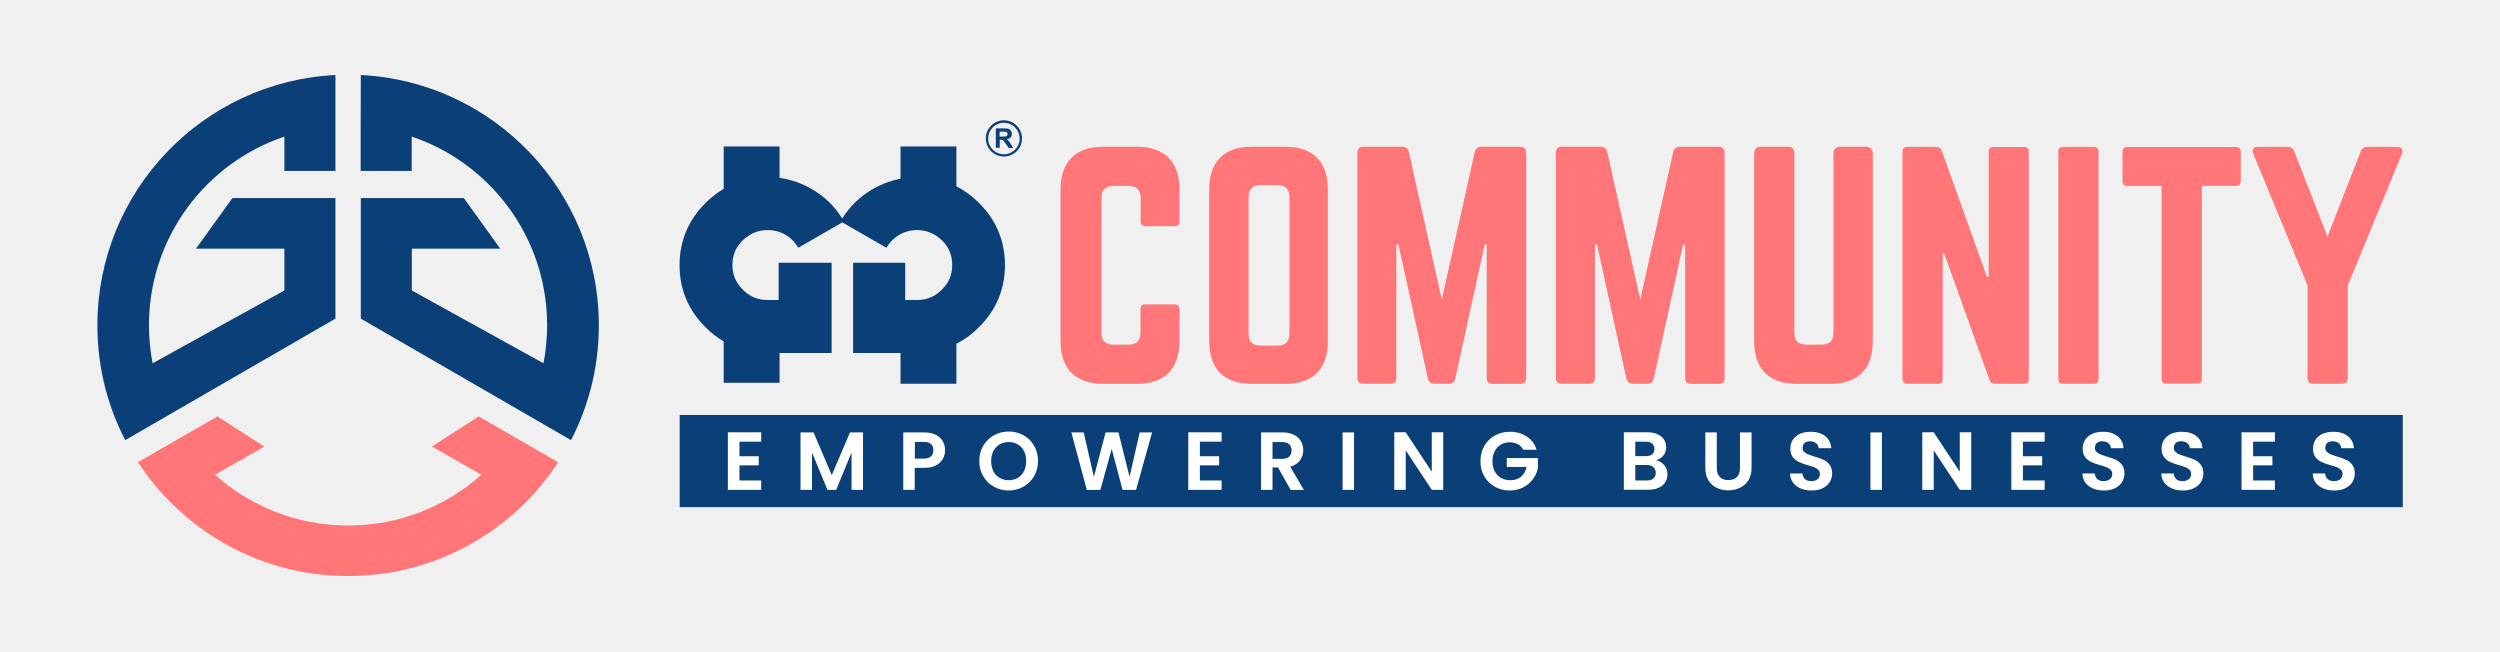
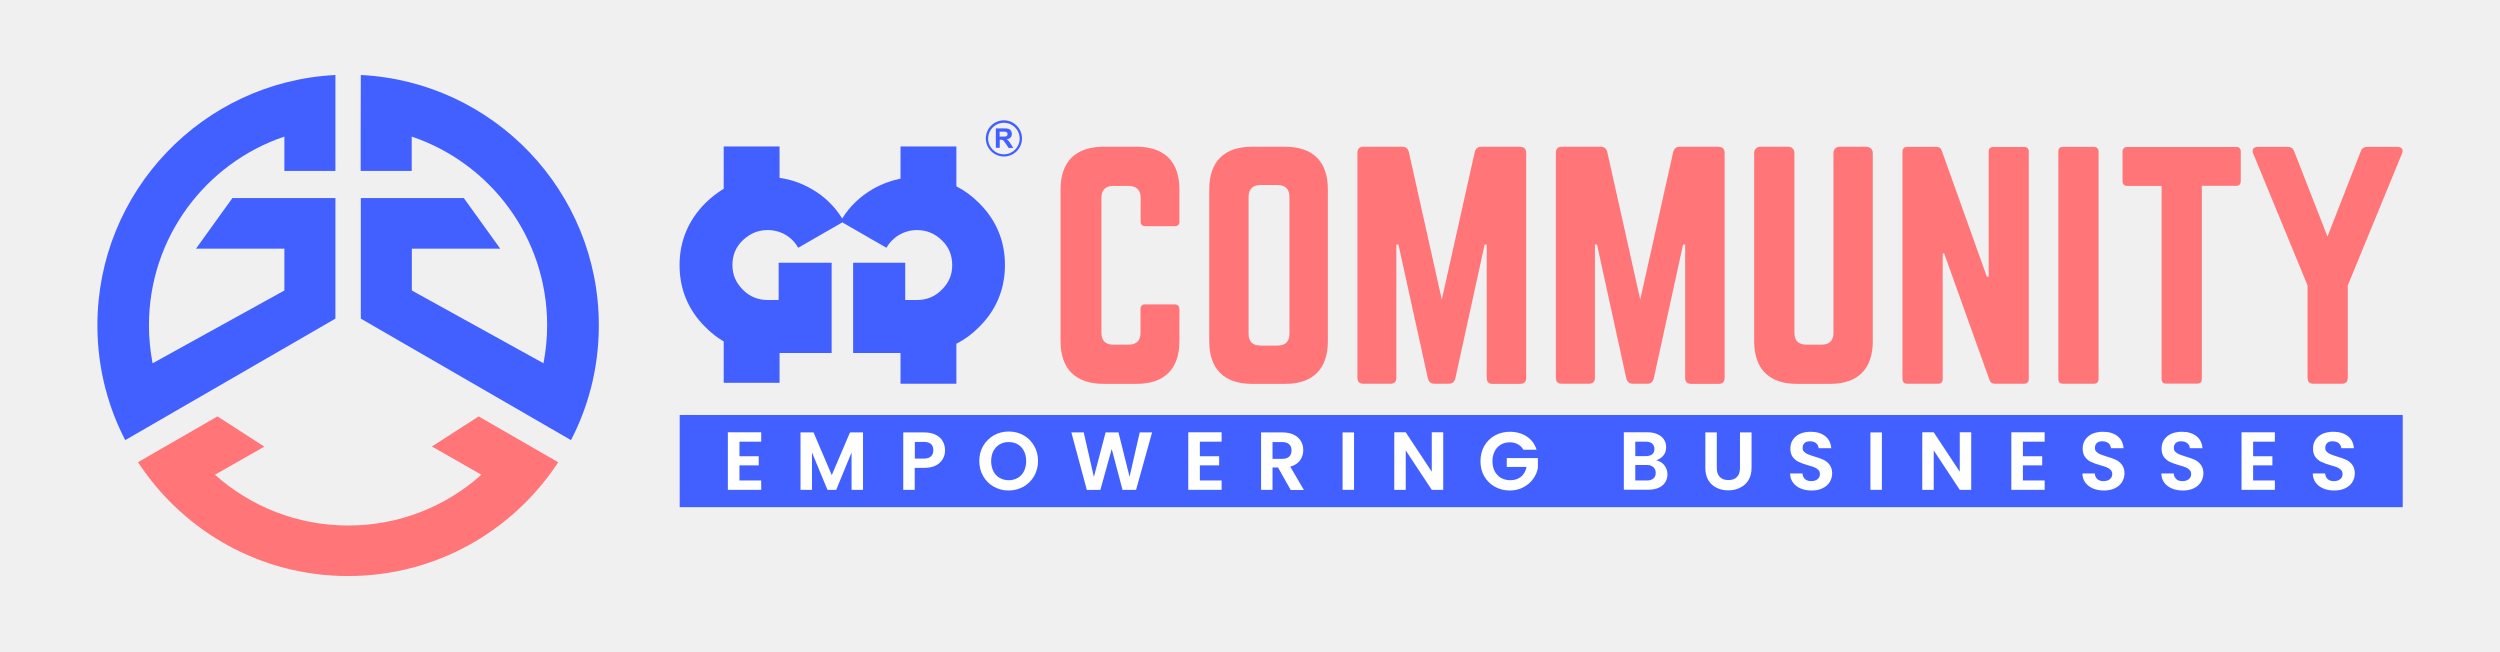
<svg xmlns="http://www.w3.org/2000/svg" version="1.1" id="Layer_1" x="0px" y="0px" viewBox="0 0 1920 500" style="enable-background:new 0 0 1920 500;" xml:space="preserve">
  <style type="text/css">
- 	.st0{fill:#0B3F77;}
+ 	.st0{fill:#4260FF;}
	.st1{fill:#FF7578;}
	.st2{fill:#FFFFFF;}
</style>
  <g>
    <g>
      <g>
        <g>
          <path class="st0" d="M257.6,57.6C155.8,62.7,74.8,146.8,74.8,249.9c0,17,2.2,33.4,6.3,49.1l0,0l0.1,0.2      c3.5,13.4,8.5,26.2,14.7,38.3l0.1-0.1l0.2,0.6l161.4-93.3v-92.6h-79.1l-28,38.9h67.9v32.1L117.2,279c-1.8-9.4-2.8-19.2-2.8-29.2      c0-67.3,43.5-124.5,104-144.9v26.4h39.2V97.3L257.6,57.6L257.6,57.6L257.6,57.6z" />
          <path class="st0" d="M277.1,57.6c101.8,5.1,182.8,89.2,182.8,192.3c0,17-2.2,33.4-6.3,49.1l0,0l-0.1,0.2      c-3.5,13.4-8.5,26.2-14.7,38.3l-0.1-0.1l-0.2,0.6l-161.4-93.3v-92.6h79.1l28,38.9h-67.9v32.1L417.4,279      c1.8-9.4,2.8-19.2,2.8-29.2c0-67.3-43.5-124.5-104-144.9v26.4h-39.2V97.3L277.1,57.6L277.1,57.6L277.1,57.6z" />
          <path class="st1" d="M428.7,355L428.7,355L428.7,355l-33.7-19.4v0l-27.4-15.8l-35.9,23.1l38,21.7c-27.2,24.3-63,39-102.3,39      c-39.3,0-75.2-14.8-102.3-39l37.9-21.6L167,319.8L105.9,355l2.2,3.1c34.7,50.9,93,84.3,159.2,84.3      C334.9,442.4,394.3,407.6,428.7,355L428.7,355z" />
        </g>
      </g>
      <g>
        <g>
          <g>
            <path class="st1" d="M905.9,170.1c0,2.3-1.4,3.6-3.6,3.6h-22.7c-2.5,0-3.6-1.4-3.6-3.6v-18.2c0-5.9-3.2-9.1-9.1-9.1H855       c-6.1,0-9.1,3.2-9.1,9.1v103.7c0,6.1,3.2,9.1,9.1,9.1h11.8c5.9,0,9.1-3,9.1-9.1v-18.2c0-2.3,1.1-3.6,3.6-3.6h22.7       c2.3,0,3.6,1.4,3.6,3.6V262c0,21.4-11.6,32.8-32.8,32.8h-25.5c-21.4,0-33-11.4-33-32.8V145.5c0-21.4,11.6-32.8,33-32.8h25.5       c21.2,0,32.8,11.4,32.8,32.8V170.1z" />
            <path class="st1" d="M928.7,145.5c0-21.4,11.4-32.8,32.8-32.8h25.5c21.4,0,32.8,11.4,32.8,32.8V262c0,21.4-11.4,32.8-32.8,32.8       h-25.5c-21.4,0-32.8-11.4-32.8-32.8V145.5z M981.2,265.4c5.9,0,9.1-3,9.1-9.1V151.2c0-5.9-3.2-9.1-9.1-9.1H968       c-5.9,0-9.1,3.2-9.1,9.1v105.1c0,6.1,3.2,9.1,9.1,9.1H981.2z" />
            <path class="st1" d="M1167.5,112.8c3,0,4.6,1.6,4.6,4.6v172.9c0,3-1.6,4.5-4.6,4.5h-21.2c-3,0-4.5-1.6-4.5-4.5V187.8h-1.6       l-22.5,102.8c-0.7,2.7-2.3,4.1-5,4.1h-11.1c-2.7,0-4.3-1.4-5-4.1L1074,187.8h-1.6v102.4c0,3-1.6,4.5-4.5,4.5h-20.9       c-3,0-4.5-1.6-4.5-4.5V117.3c0-3,1.6-4.6,4.5-4.6h30c2.7,0,4.3,1.4,5,4.1l25.3,113.3l25.3-113.3c0.7-2.7,2.3-4.1,5-4.1H1167.5z       " />
            <path class="st1" d="M1319.9,112.8c3,0,4.6,1.6,4.6,4.6v172.9c0,3-1.6,4.5-4.6,4.5h-21.2c-3,0-4.5-1.6-4.5-4.5V187.8h-1.6       l-22.5,102.8c-0.7,2.7-2.3,4.1-5,4.1H1254c-2.7,0-4.3-1.4-5-4.1l-22.5-102.8h-1.6v102.4c0,3-1.6,4.5-4.6,4.5h-20.9       c-3,0-4.5-1.6-4.5-4.5V117.3c0-3,1.6-4.6,4.5-4.6h30c2.7,0,4.3,1.4,5,4.1l25.3,113.3l25.3-113.3c0.7-2.7,2.3-4.1,5-4.1H1319.9z       " />
            <path class="st1" d="M1433.7,112.8c2.5,0,4.6,2,4.6,4.6V262c0,21.4-11.4,32.8-32.8,32.8H1380c-21.4,0-32.8-11.4-32.8-32.8       V117.3c0-2.5,2-4.6,4.5-4.6h21.8c2.5,0,4.6,2,4.6,4.6v138.3c0,6.1,3.2,9.1,9.1,9.1h11.8c5.9,0,9.1-3,9.1-9.1V117.3       c0-2.5,2-4.6,4.6-4.6H1433.7z" />
            <path class="st1" d="M1554.5,112.8c2.3,0,3.6,1.4,3.6,3.6v174.7c0,2.3-1.4,3.6-3.6,3.6h-22.5c-2,0-3.4-0.9-4.1-3l-34.8-97.1       h-1.1v96.5c0,2.3-1.1,3.6-3.6,3.6h-23.7c-2.3,0-3.6-1.4-3.6-3.6V116.4c0-2.3,1.4-3.6,3.6-3.6h22.5c2,0,3.4,0.9,4.1,3l34.6,96.7       h1.4v-96c0-2.3,1.1-3.6,3.6-3.6H1554.5z" />
            <path class="st1" d="M1608.1,112.8c2.3,0,3.6,1.4,3.6,3.6v174.7c0,2.3-1.4,3.6-3.6,3.6h-23.7c-2.5,0-3.6-1.4-3.6-3.6V116.4       c0-2.3,1.1-3.6,3.6-3.6H1608.1z" />
            <path class="st1" d="M1717.3,112.8c2.5,0,3.6,1.4,3.6,3.6v22.7c0,2.3-1.1,3.6-3.6,3.6H1691v148.3c0,2.5-1.1,3.6-3.6,3.6h-23.7       c-2.3,0-3.6-1.1-3.6-3.6V142.8h-26.4c-2.3,0-3.6-1.4-3.6-3.6v-22.7c0-2.3,1.4-3.6,3.6-3.6H1717.3z" />
            <path class="st1" d="M1841.1,112.8c3.4,0,5,2,3.6,5.2l-41.6,101.2v71c0,3-1.6,4.5-4.6,4.5h-21.8c-3,0-4.5-1.6-4.5-4.5v-71       L1730.5,118c-1.4-3.2,0.2-5.2,3.6-5.2h22.7c2.7,0,4.3,1.1,5.2,3.6l25.5,65.3l25.5-65.3c0.9-2.5,2.5-3.6,5.2-3.6H1841.1z" />
          </g>
        </g>
        <g>
          <rect x="522" y="318.7" class="st0" width="1323.3" height="70.8" />
          <g>
            <g>
              <path class="st2" d="M567.9,339.3v11.1h14.8v7h-14.8V369h16.7v7.2H559v-44.2h25.6v7.2H567.9z" />
              <path class="st2" d="M662.8,332.1v44.1H654v-28.7l-11.8,28.7h-6.7l-11.9-28.7v28.7h-8.8v-44.1h10l14,32.8l14-32.8H662.8z" />
              <path class="st2" d="M724.1,352.4c-1.1,2.1-2.9,3.7-5.2,5c-2.4,1.3-5.4,1.9-9,1.9h-7.4v16.9h-8.8v-44.1h16.2        c3.4,0,6.3,0.6,8.7,1.8c2.4,1.2,4.2,2.8,5.4,4.9c1.2,2.1,1.8,4.4,1.8,7C725.8,348.1,725.3,350.4,724.1,352.4z M715,350.5        c1.2-1.1,1.8-2.7,1.8-4.7c0-4.3-2.4-6.4-7.2-6.4h-7v12.8h7C712,352.2,713.8,351.6,715,350.5z" />
              <path class="st2" d="M763.3,373.8c-3.5-1.9-6.2-4.6-8.2-8.1c-2-3.4-3-7.3-3-11.7c0-4.3,1-8.2,3-11.6c2-3.4,4.8-6.1,8.2-8.1        c3.5-1.9,7.2-2.9,11.4-2.9c4.2,0,8,1,11.4,2.9c3.4,1.9,6.1,4.6,8.1,8.1c2,3.4,3,7.3,3,11.6c0,4.3-1,8.2-3,11.7        c-2,3.4-4.7,6.1-8.2,8.1c-3.5,1.9-7.2,2.9-11.4,2.9S766.7,375.7,763.3,373.8z M781.7,367c2-1.2,3.6-2.9,4.7-5.1        c1.1-2.2,1.7-4.8,1.7-7.8s-0.6-5.5-1.7-7.7c-1.1-2.2-2.7-3.9-4.7-5.1c-2-1.2-4.4-1.8-7-1.8c-2.7,0-5,0.6-7,1.8        c-2,1.2-3.6,2.9-4.8,5.1c-1.1,2.2-1.7,4.8-1.7,7.7s0.6,5.5,1.7,7.8c1.1,2.2,2.7,3.9,4.8,5.1c2,1.2,4.4,1.8,7,1.8        C777.3,368.8,779.6,368.2,781.7,367z" />
              <path class="st2" d="M884.8,332.1l-12.3,44.1h-10.4l-8.3-31.4l-8.7,31.4l-10.4,0.1l-11.9-44.2h9.5l7.8,34.2l9-34.2h9.9        l8.5,34.1l7.8-34.1H884.8z" />
              <path class="st2" d="M921.5,339.3v11.1h14.8v7h-14.8V369h16.7v7.2h-25.6v-44.2h25.6v7.2H921.5z" />
              <path class="st2" d="M991.2,376.2l-9.7-17.2h-4.2v17.2h-8.8v-44.1H985c3.4,0,6.3,0.6,8.7,1.8c2.4,1.2,4.2,2.8,5.4,4.9        c1.2,2,1.8,4.3,1.8,6.9c0,2.9-0.8,5.5-2.5,7.9c-1.7,2.3-4.2,3.9-7.5,4.8l10.5,17.9H991.2z M977.3,352.4h7.4        c2.4,0,4.2-0.6,5.4-1.7c1.2-1.2,1.8-2.8,1.8-4.8c0-2-0.6-3.6-1.8-4.7c-1.2-1.1-3-1.7-5.4-1.7h-7.4V352.4z" />
              <path class="st2" d="M1039.9,332.1v44.1h-8.8v-44.1H1039.9z" />
              <path class="st2" d="M1108.4,376.2h-8.8l-20-30.3v30.3h-8.8v-44.2h8.8l20,30.3v-30.3h8.8V376.2z" />
              <path class="st2" d="M1169.9,345.4c-1-1.9-2.4-3.3-4.2-4.2c-1.8-1-3.8-1.5-6.2-1.5c-2.6,0-4.9,0.6-6.9,1.8        c-2,1.2-3.6,2.9-4.7,5.1c-1.1,2.2-1.7,4.7-1.7,7.6c0,2.9,0.6,5.5,1.7,7.7c1.2,2.2,2.8,3.9,4.8,5.1c2.1,1.2,4.5,1.8,7.2,1.8        c3.4,0,6.1-0.9,8.3-2.7c2.1-1.8,3.6-4.3,4.2-7.5h-15.2v-6.8h23.9v7.7c-0.6,3.1-1.9,5.9-3.8,8.5c-1.9,2.6-4.4,4.7-7.5,6.3        c-3.1,1.6-6.5,2.4-10.3,2.4c-4.3,0-8.1-1-11.5-2.9c-3.4-1.9-6.1-4.6-8.1-8c-2-3.4-2.9-7.3-2.9-11.6c0-4.3,1-8.2,2.9-11.7        c2-3.4,4.7-6.1,8.1-8c3.4-1.9,7.3-2.9,11.5-2.9c5,0,9.3,1.2,13,3.6c3.7,2.4,6.2,5.8,7.6,10.2H1169.9z" />
              <path class="st2" d="M1278.2,357.3c1.6,2,2.4,4.3,2.4,6.9c0,2.4-0.6,4.4-1.7,6.2c-1.2,1.8-2.8,3.2-5,4.2        c-2.2,1-4.8,1.5-7.8,1.5h-19v-44.1h18.2c3,0,5.6,0.5,7.7,1.5c2.2,1,3.8,2.3,4.9,4c1.1,1.7,1.7,3.7,1.7,5.9        c0,2.6-0.7,4.7-2.1,6.4c-1.4,1.7-3.2,2.9-5.5,3.7C1274.5,354.1,1276.6,355.3,1278.2,357.3z M1255.9,350.3h8.1        c2.1,0,3.7-0.5,4.9-1.4c1.1-0.9,1.7-2.3,1.7-4.1c0-1.8-0.6-3.1-1.7-4.1c-1.1-1-2.8-1.5-4.9-1.5h-8.1V350.3z M1269.8,367.5        c1.2-1,1.8-2.4,1.8-4.3c0-1.9-0.6-3.4-1.9-4.5c-1.3-1.1-3-1.6-5.1-1.6h-8.7V369h8.9C1266.9,369,1268.6,368.5,1269.8,367.5z" />
              <path class="st2" d="M1318.5,332.1v27.3c0,3,0.8,5.3,2.3,6.9c1.6,1.6,3.7,2.4,6.6,2.4c2.9,0,5.1-0.8,6.6-2.4        c1.6-1.6,2.3-3.9,2.3-6.9v-27.3h8.9v27.2c0,3.7-0.8,6.9-2.4,9.5c-1.6,2.6-3.8,4.5-6.5,5.8c-2.7,1.3-5.7,2-9.1,2        c-3.3,0-6.3-0.7-8.9-2c-2.7-1.3-4.8-3.3-6.3-5.8s-2.3-5.8-2.3-9.5v-27.2H1318.5z" />
              <path class="st2" d="M1382.8,375.1c-2.5-1.1-4.4-2.6-5.8-4.5c-1.4-2-2.2-4.3-2.2-7h9.5c0.1,1.8,0.8,3.2,1.9,4.3        c1.2,1.1,2.7,1.6,4.8,1.6c2.1,0,3.7-0.5,4.9-1.5c1.2-1,1.8-2.3,1.8-3.9c0-1.3-0.4-2.4-1.2-3.2c-0.8-0.8-1.8-1.5-3-2        c-1.2-0.5-2.9-1-5-1.6c-2.9-0.8-5.2-1.7-7-2.5c-1.8-0.8-3.3-2.1-4.6-3.7c-1.3-1.7-1.9-3.9-1.9-6.7c0-2.6,0.7-4.9,2-6.8        c1.3-1.9,3.1-3.4,5.5-4.5c2.4-1,5.1-1.5,8.1-1.5c4.5,0,8.2,1.1,11.1,3.3c2.8,2.2,4.4,5.3,4.7,9.3h-9.7        c-0.1-1.5-0.7-2.8-1.9-3.8s-2.8-1.5-4.8-1.5c-1.7,0-3.1,0.4-4.1,1.3c-1,0.9-1.5,2.2-1.5,3.9c0,1.2,0.4,2.2,1.2,2.9        c0.8,0.8,1.7,1.4,2.9,1.9c1.2,0.5,2.8,1,4.9,1.7c2.9,0.8,5.2,1.7,7,2.5c1.8,0.8,3.4,2.1,4.7,3.8c1.3,1.7,2,3.9,2,6.6        c0,2.4-0.6,4.5-1.8,6.6c-1.2,2-3,3.6-5.4,4.8c-2.4,1.2-5.2,1.8-8.4,1.8C1388.1,376.7,1385.3,376.2,1382.8,375.1z" />
              <path class="st2" d="M1445.3,332.1v44.1h-8.8v-44.1H1445.3z" />
              <path class="st2" d="M1513.9,376.2h-8.8l-20-30.3v30.3h-8.8v-44.2h8.8l20,30.3v-30.3h8.8V376.2z" />
              <path class="st2" d="M1553.6,339.3v11.1h14.8v7h-14.8V369h16.7v7.2h-25.6v-44.2h25.6v7.2H1553.6z" />
              <path class="st2" d="M1607.3,375.1c-2.5-1.1-4.4-2.6-5.8-4.5c-1.4-2-2.2-4.3-2.2-7h9.5c0.1,1.8,0.8,3.2,1.9,4.3        c1.2,1.1,2.7,1.6,4.8,1.6c2.1,0,3.7-0.5,4.9-1.5c1.2-1,1.8-2.3,1.8-3.9c0-1.3-0.4-2.4-1.2-3.2c-0.8-0.8-1.8-1.5-3-2        c-1.2-0.5-2.9-1-5-1.6c-2.9-0.8-5.2-1.7-7-2.5c-1.8-0.8-3.3-2.1-4.6-3.7c-1.3-1.7-1.9-3.9-1.9-6.7c0-2.6,0.7-4.9,2-6.8        c1.3-1.9,3.1-3.4,5.5-4.5c2.4-1,5.1-1.5,8.1-1.5c4.5,0,8.2,1.1,11.1,3.3c2.8,2.2,4.4,5.3,4.7,9.3h-9.7        c-0.1-1.5-0.7-2.8-1.9-3.8s-2.8-1.5-4.8-1.5c-1.7,0-3.1,0.4-4.1,1.3c-1,0.9-1.5,2.2-1.5,3.9c0,1.2,0.4,2.2,1.2,2.9        c0.8,0.8,1.7,1.4,2.9,1.9c1.2,0.5,2.8,1,4.9,1.7c2.9,0.8,5.2,1.7,7,2.5c1.8,0.8,3.4,2.1,4.7,3.8c1.3,1.7,2,3.9,2,6.6        c0,2.4-0.6,4.5-1.8,6.6c-1.2,2-3,3.6-5.4,4.8c-2.4,1.2-5.2,1.8-8.4,1.8C1612.6,376.7,1609.8,376.2,1607.3,375.1z" />
              <path class="st2" d="M1667.9,375.1c-2.5-1.1-4.4-2.6-5.8-4.5c-1.4-2-2.2-4.3-2.2-7h9.5c0.1,1.8,0.8,3.2,1.9,4.3        c1.2,1.1,2.7,1.6,4.8,1.6c2.1,0,3.7-0.5,4.9-1.5c1.2-1,1.8-2.3,1.8-3.9c0-1.3-0.4-2.4-1.2-3.2c-0.8-0.8-1.8-1.5-3-2        c-1.2-0.5-2.9-1-5-1.6c-2.9-0.8-5.2-1.7-7-2.5c-1.8-0.8-3.3-2.1-4.6-3.7c-1.3-1.7-1.9-3.9-1.9-6.7c0-2.6,0.7-4.9,2-6.8        c1.3-1.9,3.1-3.4,5.5-4.5c2.4-1,5.1-1.5,8.1-1.5c4.5,0,8.2,1.1,11.1,3.3c2.8,2.2,4.4,5.3,4.7,9.3h-9.7        c-0.1-1.5-0.7-2.8-1.9-3.8s-2.8-1.5-4.8-1.5c-1.7,0-3.1,0.4-4.1,1.3c-1,0.9-1.5,2.2-1.5,3.9c0,1.2,0.4,2.2,1.2,2.9        c0.8,0.8,1.7,1.4,2.9,1.9c1.2,0.5,2.8,1,4.9,1.7c2.9,0.8,5.2,1.7,7,2.5c1.8,0.8,3.4,2.1,4.7,3.8c1.3,1.7,2,3.9,2,6.6        c0,2.4-0.6,4.5-1.8,6.6c-1.2,2-3,3.6-5.4,4.8c-2.4,1.2-5.2,1.8-8.4,1.8C1673.2,376.7,1670.4,376.2,1667.9,375.1z" />
              <path class="st2" d="M1730.4,339.3v11.1h14.8v7h-14.8V369h16.7v7.2h-25.6v-44.2h25.6v7.2H1730.4z" />
              <path class="st2" d="M1784.2,375.1c-2.5-1.1-4.4-2.6-5.8-4.5c-1.4-2-2.2-4.3-2.2-7h9.5c0.1,1.8,0.8,3.2,1.9,4.3        c1.2,1.1,2.7,1.6,4.8,1.6c2.1,0,3.7-0.5,4.9-1.5c1.2-1,1.8-2.3,1.8-3.9c0-1.3-0.4-2.4-1.2-3.2c-0.8-0.8-1.8-1.5-3-2        c-1.2-0.5-2.9-1-5-1.6c-2.9-0.8-5.2-1.7-7-2.5c-1.8-0.8-3.3-2.1-4.6-3.7c-1.3-1.7-1.9-3.9-1.9-6.7c0-2.6,0.7-4.9,2-6.8        c1.3-1.9,3.1-3.4,5.5-4.5c2.4-1,5.1-1.5,8.1-1.5c4.5,0,8.2,1.1,11.1,3.3c2.8,2.2,4.4,5.3,4.7,9.3h-9.7        c-0.1-1.5-0.7-2.8-1.9-3.8c-1.2-1-2.8-1.5-4.8-1.5c-1.7,0-3.1,0.4-4.1,1.3c-1,0.9-1.5,2.2-1.5,3.9c0,1.2,0.4,2.2,1.2,2.9        c0.8,0.8,1.7,1.4,2.9,1.9c1.2,0.5,2.8,1,4.9,1.7c2.9,0.8,5.2,1.7,7,2.5c1.8,0.8,3.4,2.1,4.7,3.8c1.3,1.7,2,3.9,2,6.6        c0,2.4-0.6,4.5-1.8,6.6c-1.2,2-3,3.6-5.4,4.8c-2.4,1.2-5.2,1.8-8.4,1.8C1789.5,376.7,1786.7,376.2,1784.2,375.1z" />
            </g>
          </g>
        </g>
      </g>
    </g>
    <g>
      <g>
        <g>
          <g>
            <path class="st0" d="M764.8,113.6v-15h6.4c1.6,0,2.8,0.1,3.5,0.4s1.3,0.7,1.7,1.4c0.4,0.7,0.7,1.5,0.7,2.4c0,1.1-0.3,2.1-1,2.8       c-0.7,0.7-1.6,1.2-3,1.4c0.7,0.4,1.2,0.8,1.6,1.3c0.4,0.5,1,1.3,1.7,2.4l1.8,2.9h-3.6l-2.2-3.3c-0.8-1.2-1.3-1.9-1.6-2.2       c-0.3-0.3-0.6-0.5-0.9-0.6s-0.8-0.2-1.5-0.2h-0.6v6.2H764.8z M767.8,104.9h2.2c1.4,0,2.4-0.1,2.7-0.2c0.4-0.1,0.6-0.3,0.8-0.6       c0.2-0.3,0.3-0.7,0.3-1.1c0-0.5-0.1-0.9-0.4-1.2c-0.3-0.3-0.6-0.5-1.1-0.6c-0.2,0-1-0.1-2.2-0.1h-2.4V104.9z" />
          </g>
          <g>
            <path class="st0" d="M771,120.2c-7.6,0-13.9-6.2-13.9-13.9c0-7.6,6.2-13.9,13.9-13.9c7.6,0,13.9,6.2,13.9,13.9       C784.9,114,778.7,120.2,771,120.2z M771,94.3c-6.7,0-12.1,5.4-12.1,12.1s5.4,12.1,12.1,12.1s12.1-5.4,12.1-12.1       S777.7,94.3,771,94.3z" />
          </g>
        </g>
        <g id="XMLID_00000166653905110357183470000010911729382684122776_">
          <g id="XMLID_00000119101440089922567970000015896001400786347196_">
            <path class="st0" d="M771.8,203.6c0-18.5-6.6-34.5-19.9-47.7c-5.4-5.4-11.1-9.6-17.4-12.8v-30.6h-42.9v24.7       c-7.1,1.4-14.5,4.1-21.3,8c-9.8,5.7-17.6,13.2-23.5,22.6c-5.9-9.5-13.6-17-23.4-22.6c-7.9-4.6-16.1-7.4-24.7-8.6v-24.1h-42.9       V145c-4.9,2.9-9.6,6.6-14,10.9c-13.1,13.1-19.9,29.2-19.9,47.7c0,18.5,6.6,34.5,19.9,47.7c4.4,4.4,9,8,14,10.9V294h42.9v-22.9       h40v-69.3H598v28.6H594h-4.4c-7.4,0-13.7-2.5-19.1-7.9c-5.4-5.4-8-11.6-8-19c0-7.4,2.6-13.9,8-19c5.4-5.1,11.6-7.8,19.1-7.8       c9.9,0,18.7,5.1,23.4,13.6l33.9-19.5l33.9,19.5c4.8-8.4,13.6-13.6,23.4-13.6c7.4,0,13.7,2.6,19.1,7.8c5.4,5.1,8,11.6,8,19.1       s-2.6,13.6-8,18.9c-5.4,5.4-11.6,7.9-19.1,7.9h-4.4h-4.6v-28.6h-40v69.3h36.4v23.6h42.9V264c6.3-3.2,12.1-7.4,17.4-12.8       C765.1,238.1,771.8,222.1,771.8,203.6z" />
          </g>
        </g>
      </g>
    </g>
  </g>
  <g>
</g>
  <g>
</g>
  <g>
</g>
  <g>
</g>
  <g>
</g>
  <g>
</g>
  <g>
</g>
  <g>
</g>
  <g>
</g>
  <g>
</g>
  <g>
</g>
  <g>
</g>
  <g>
</g>
  <g>
</g>
  <g>
</g>
</svg>
